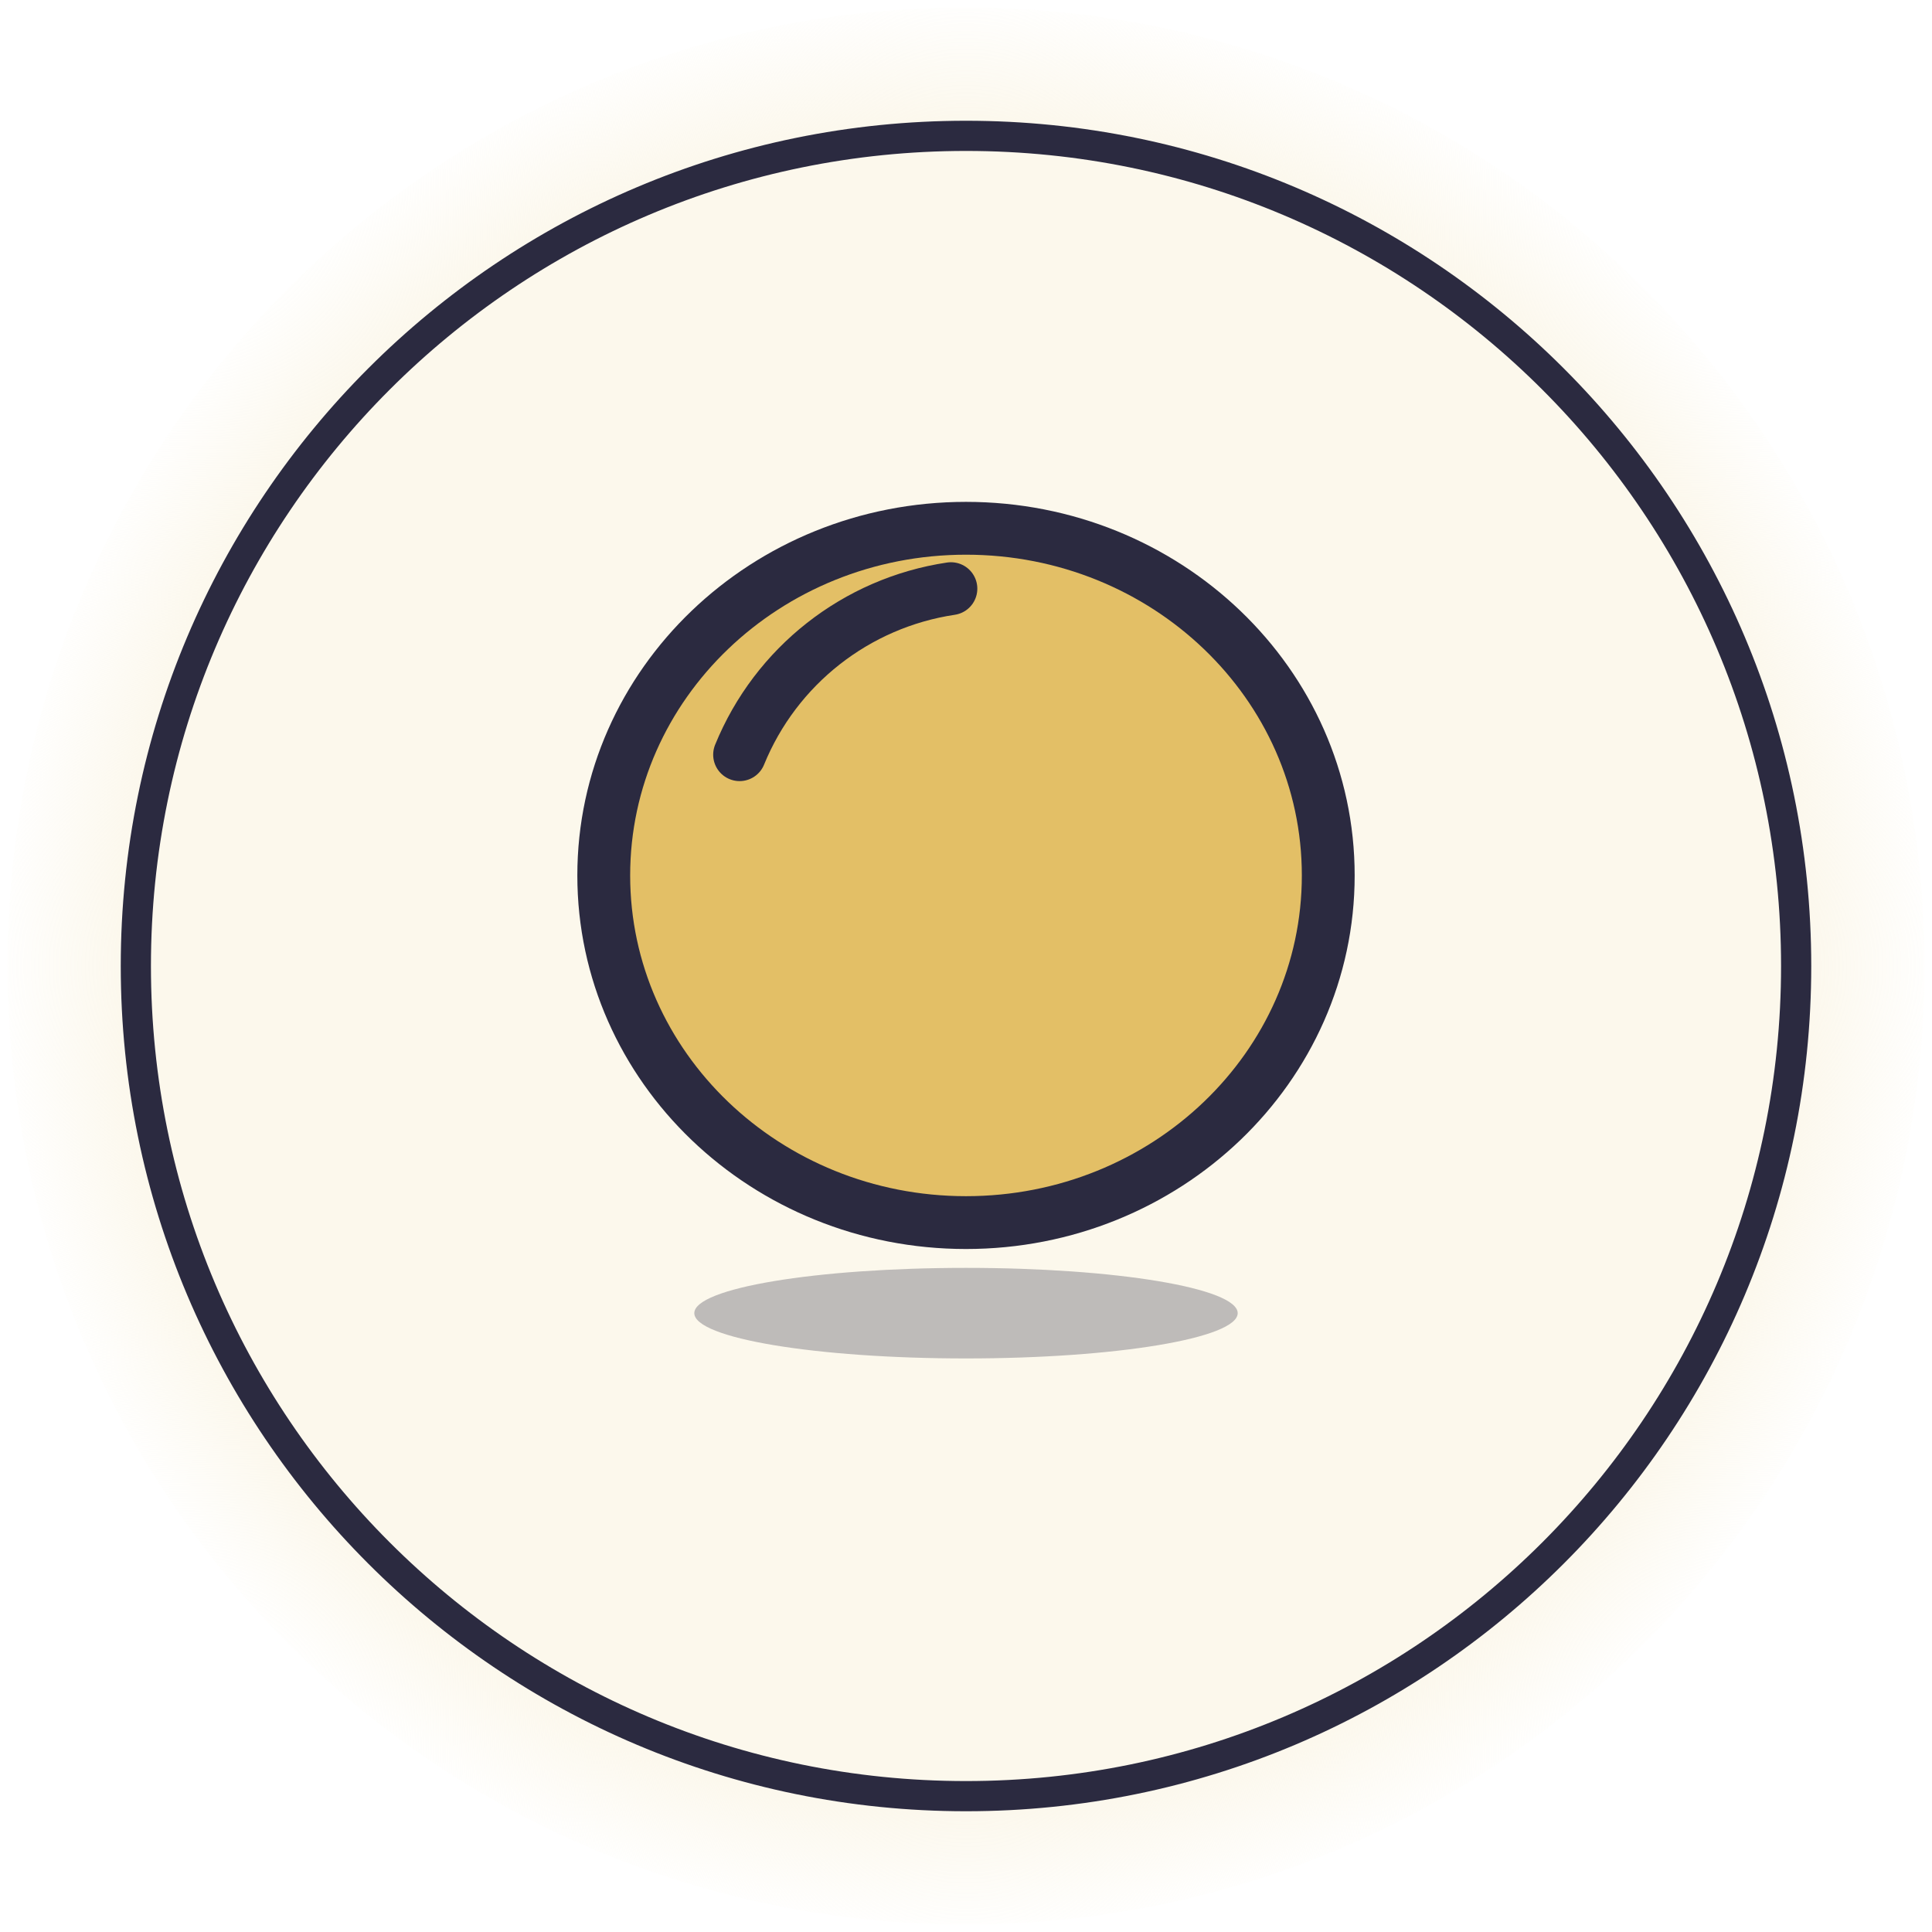
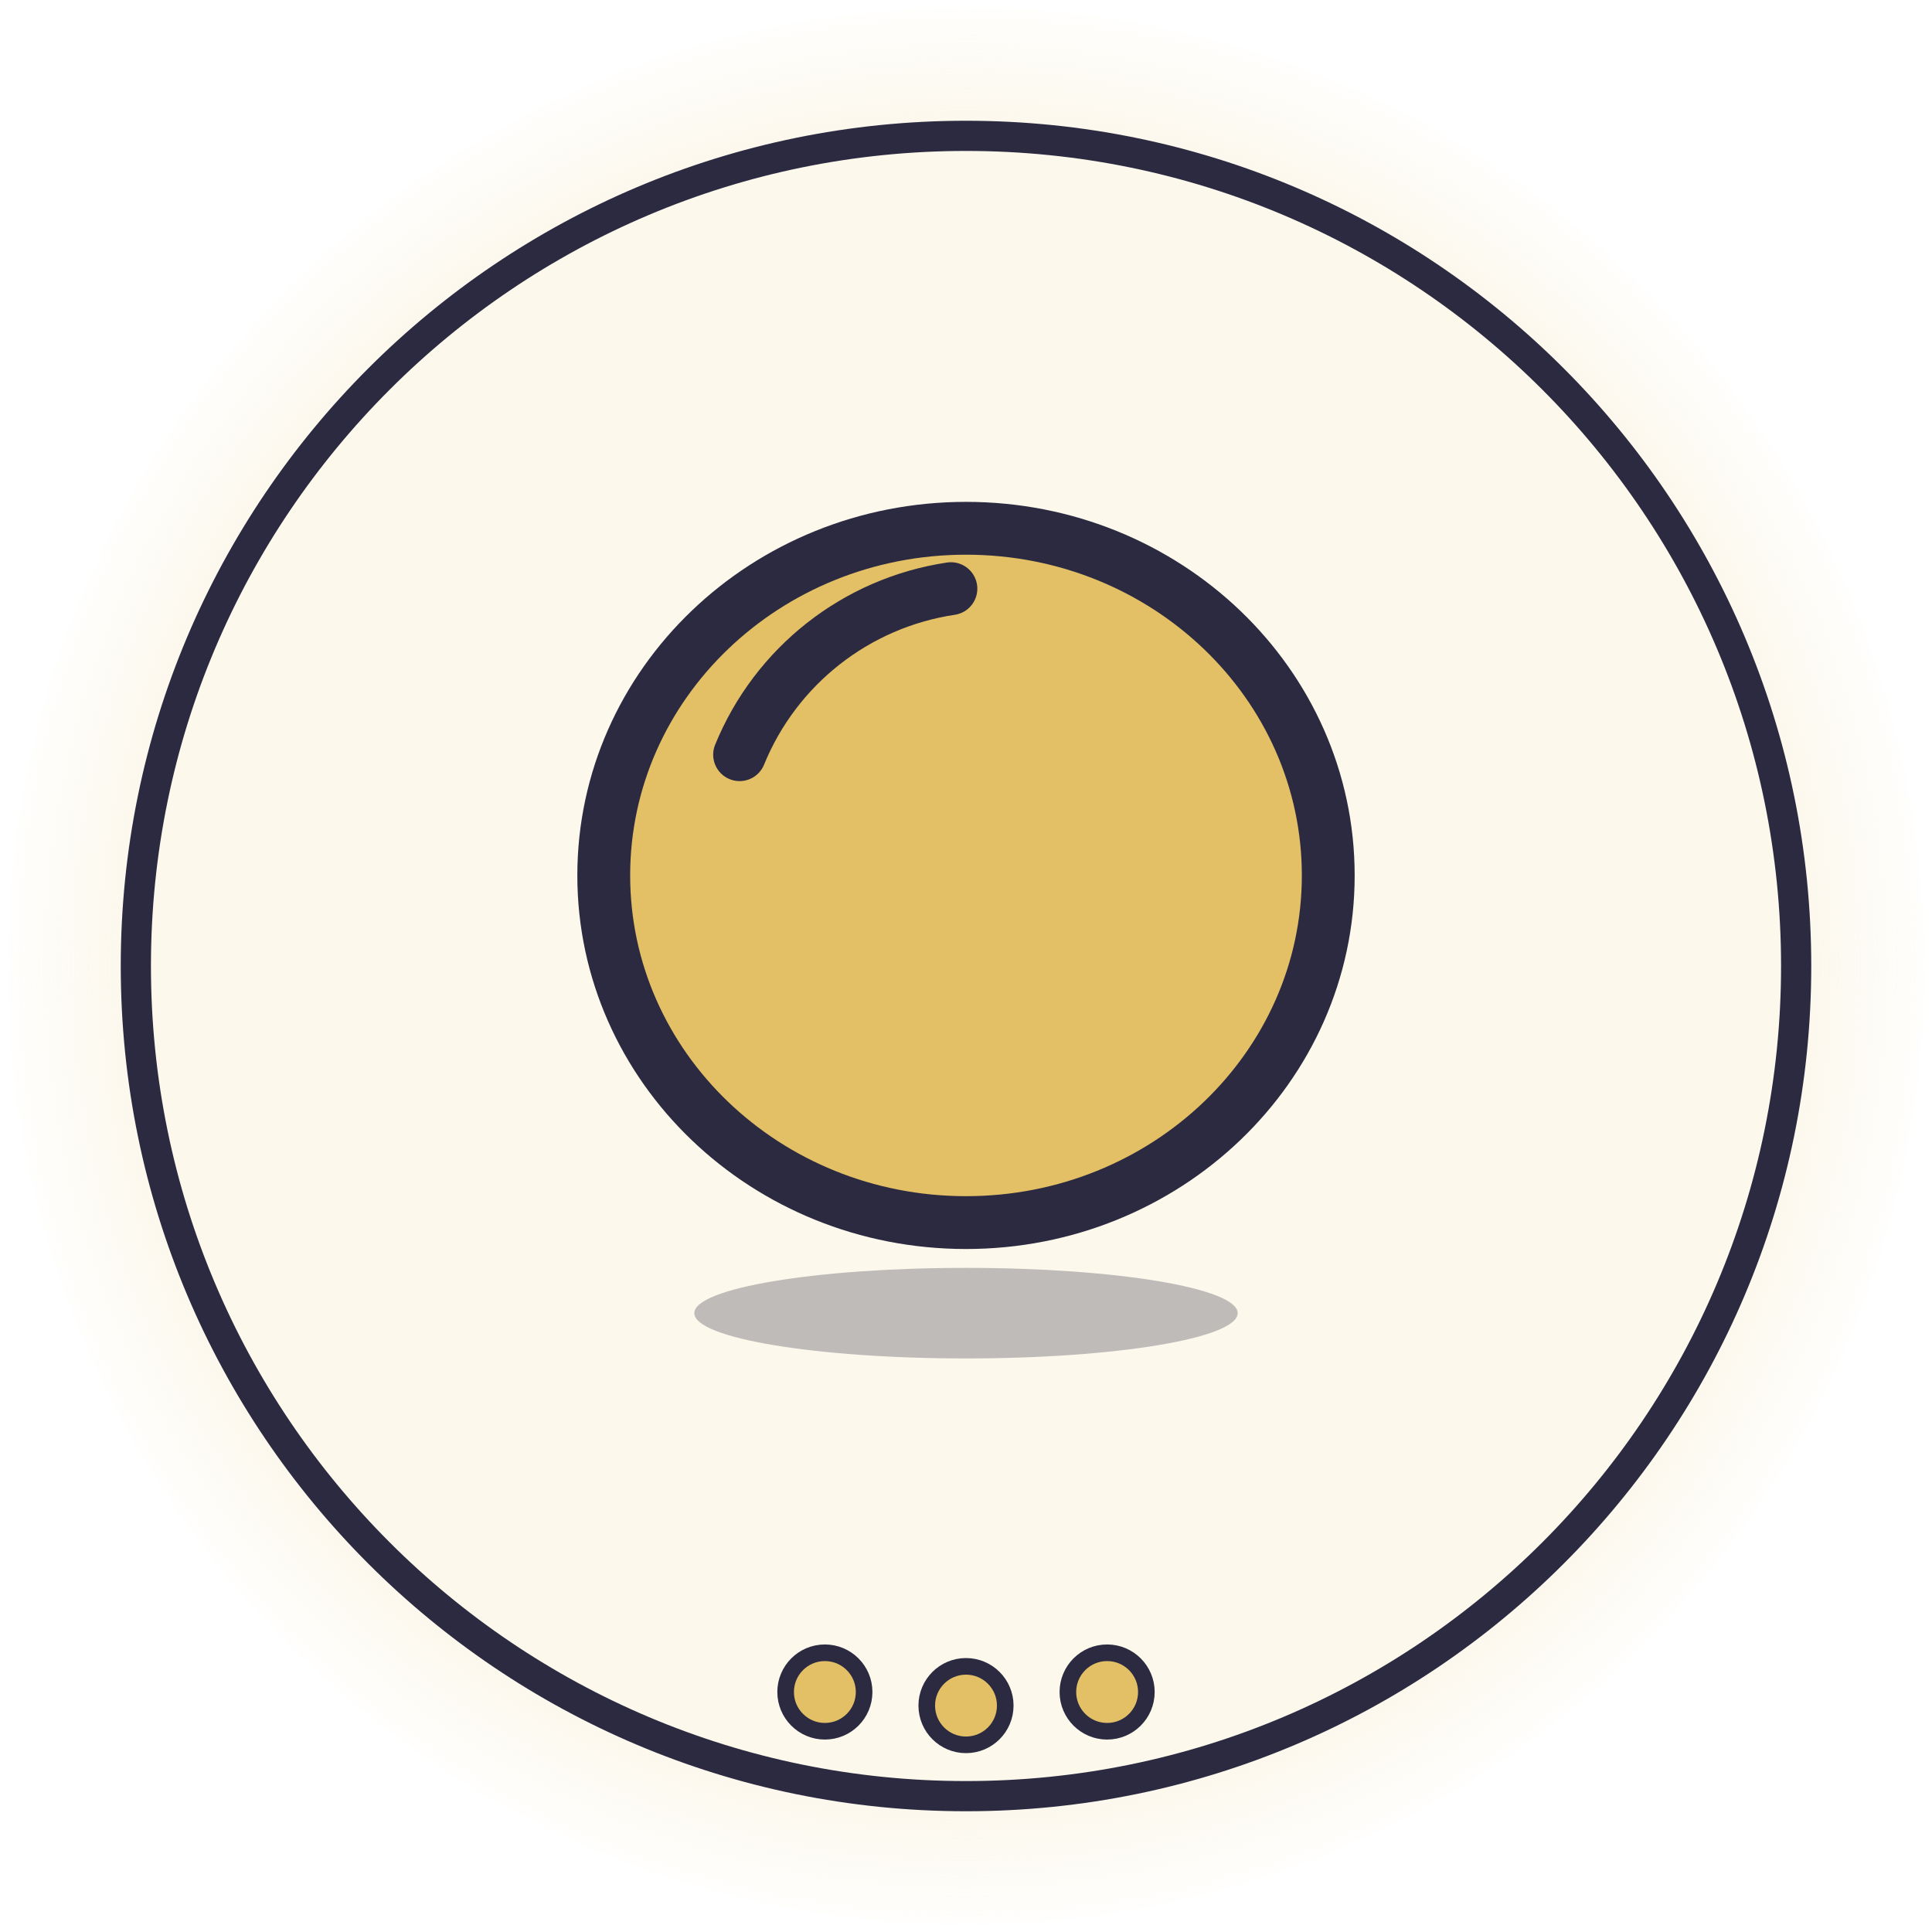
<svg xmlns="http://www.w3.org/2000/svg" width="256" height="256" viewBox="0 0 256 256">
  <defs>
    <radialGradient id="h">
      <stop offset="0" stop-color="#fbf6e8" stop-opacity=".84" />
      <stop offset=".86" stop-color="#fbf6e8" stop-opacity=".84" />
      <stop offset="1" stop-color="#fbf6e8" stop-opacity="0" />
    </radialGradient>
  </defs>
  <circle cx="128" cy="128" r="127" fill="url(#h)" />
  <circle cx="128" cy="128" r="110" fill="none" stroke="#2b2a40" stroke-width="4" />
  <g transform="translate(0 4)" stroke="#2b2a40" stroke-width="7" stroke-linejoin="round" stroke-linecap="round">
    <ellipse cx="128" cy="170" rx="36" ry="6" fill="#2b2a40" opacity=".3" stroke="none" />
    <ellipse cx="128" cy="112" rx="48" ry="46" fill="#e3bf66" />
    <path d="M98 96 A36 36 0 0 1 126 74" fill="none" />
  </g>
+   <circle cx="146.7" cy="224.2" r="5.2" fill="#e3bf66" stroke="#2b2a40" stroke-width="2.2" />
+   <circle cx="128.0" cy="226.0" r="5.2" fill="#e3bf66" stroke="#2b2a40" stroke-width="2.2" />
+   <circle cx="109.3" cy="224.2" r="5.2" fill="#e3bf66" stroke="#2b2a40" stroke-width="2.2" />
</svg>
